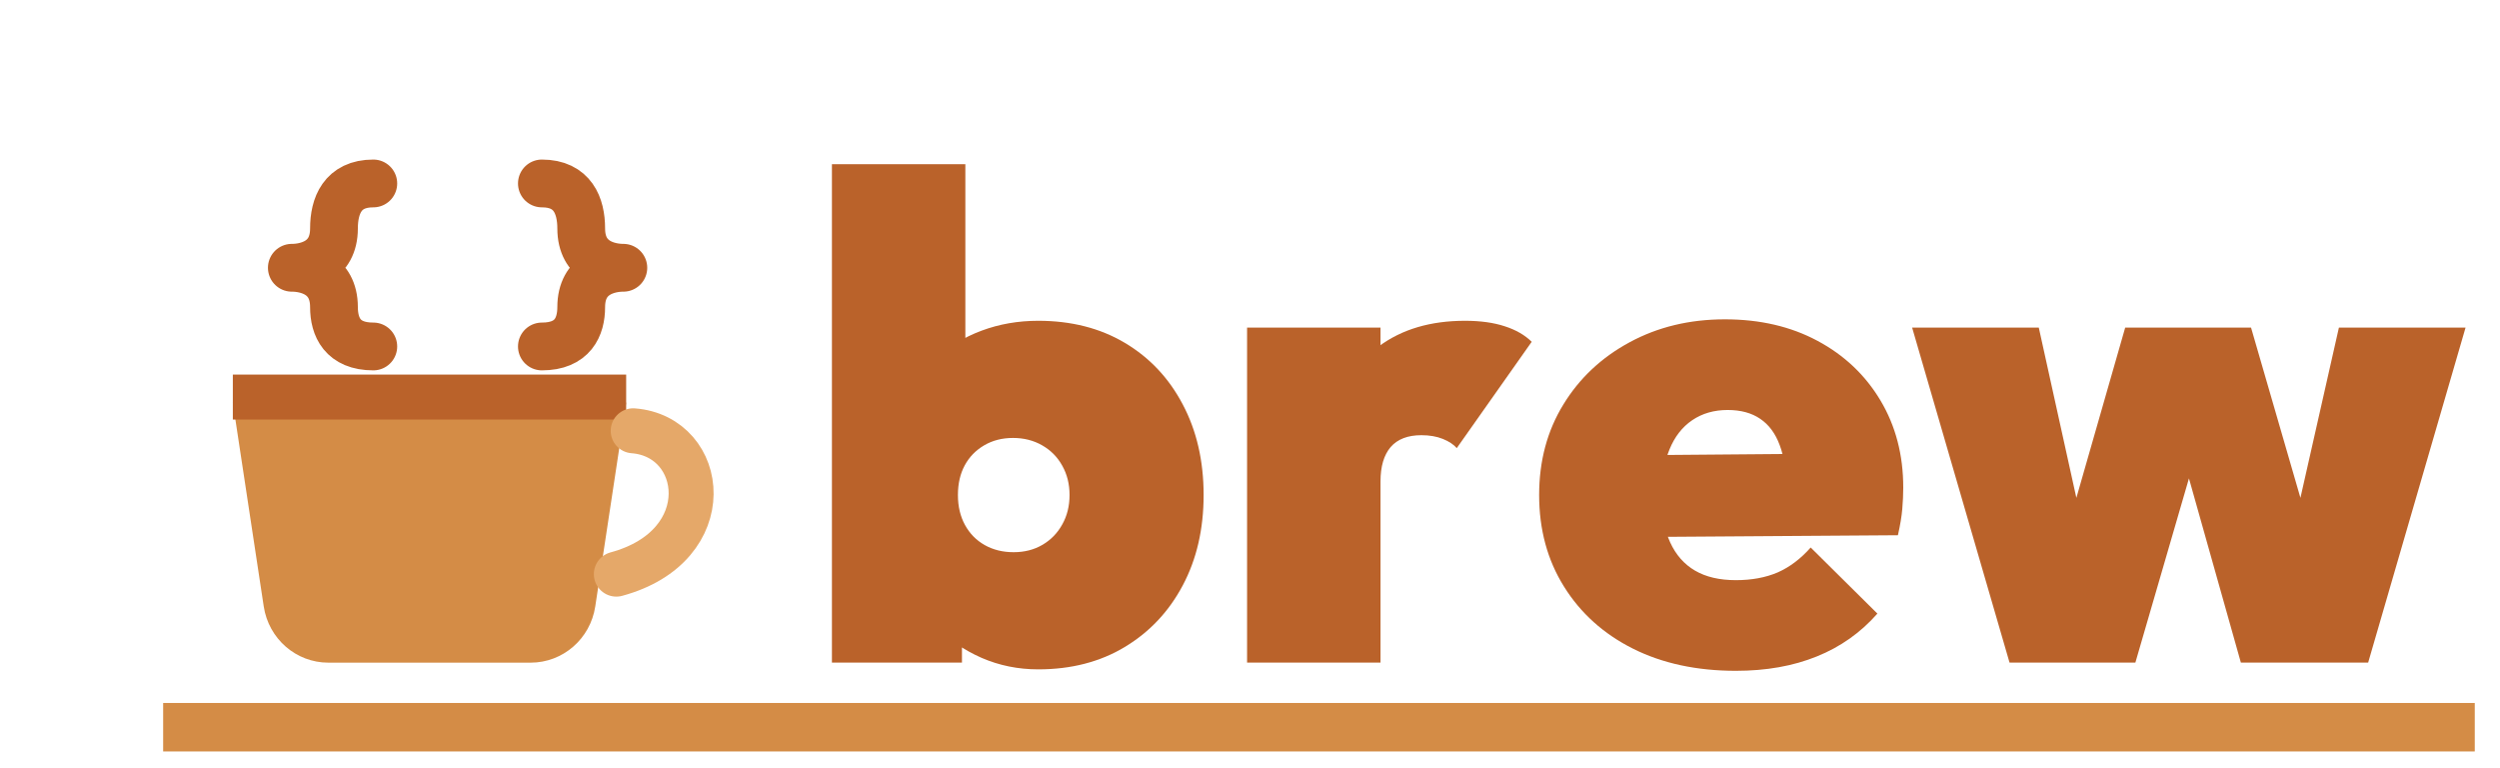
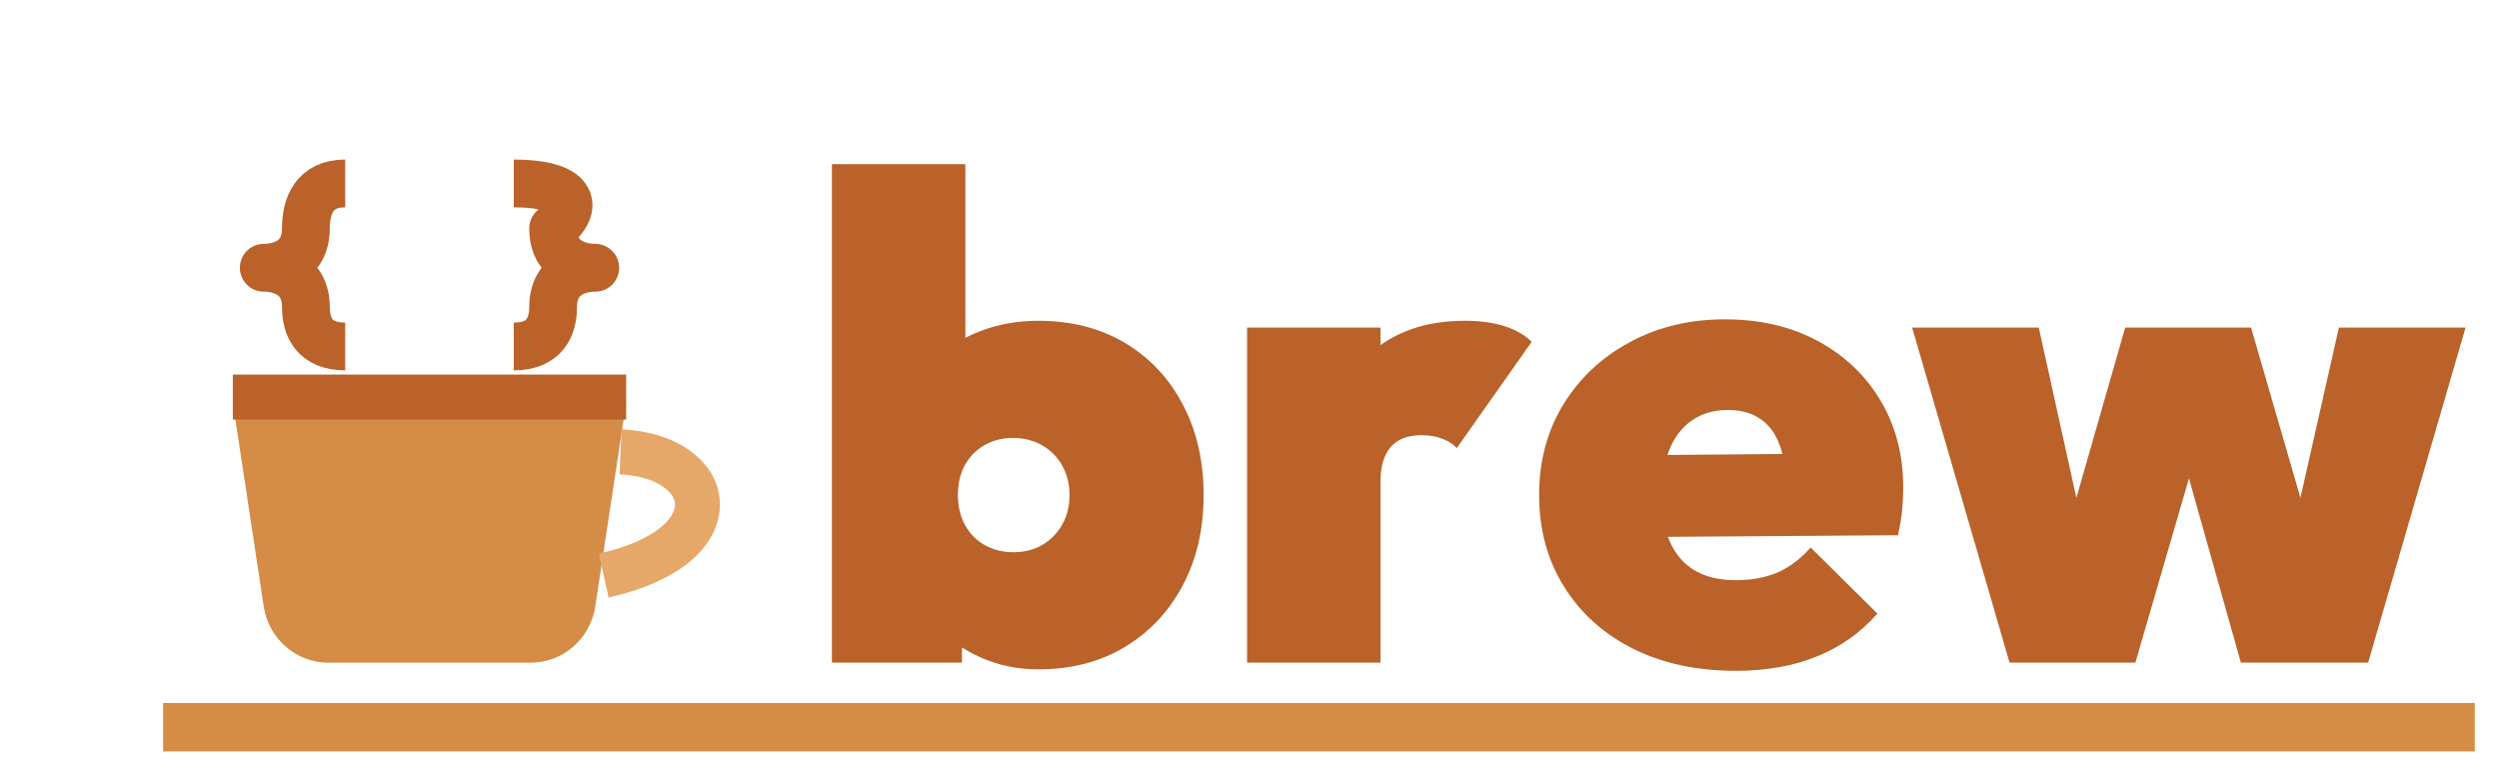
<svg xmlns="http://www.w3.org/2000/svg" viewBox="0 0 154.7 47.5" fill="none" role="img" aria-label="Brew">
  <g transform="translate(0.50,-1.17) scale(0.8696)">
    <path fill="#D48C46" d="M16 30h28l-2.2 14.5c-.35 2.3-2.3 4-4.6 4H22.8c-2.3 0-4.25-1.7-4.6-4L16 30z" />
    <path fill="#BA622A" d="M16 28h28v3.2H16z" />
-     <path fill="none" stroke="#E5A869" stroke-width="3.2" stroke-linecap="round" d="M44.5 32c5.2.4 6.2 8.2-1.2 10.2" />
-     <path fill="none" stroke="#BA622A" stroke-width="3.4" stroke-linecap="round" stroke-linejoin="round" d="M26 26c-2.2 0-2.8-1.4-2.8-2.8 0-2.4-2-2.8-3-2.8 1 0 3-.4 3-2.8C23.2 16 23.8 14.4 26 14.4" />
-     <path fill="none" stroke="#BA622A" stroke-width="3.4" stroke-linecap="round" stroke-linejoin="round" d="M38 26c2.2 0 2.8-1.4 2.8-2.8 0-2.4 2-2.8 3-2.8-1 0-3-.4-3-2.8C40.8 16 40.2 14.4 38 14.4" />
+     <path fill="none" stroke="#E5A869" stroke-width="3.2" stroke-linecap="butt" stroke-linejoin="miter" d="M43.6 33.5C50.4 33.8 51.8 40.2 42.4 42.3" />
+     <path fill="none" stroke="#BA622A" stroke-width="3.4" stroke-linecap="butt" stroke-linejoin="round" d="M24 26c-2.2 0-2.8-1.4-2.8-2.8 0-2.4-2-2.8-3-2.8 1 0 3-.4 3-2.8C21.2 16 21.8 14.4 24 14.4" />
+     <path fill="none" stroke="#BA622A" stroke-width="3.4" stroke-linecap="butt" stroke-linejoin="round" d="M36 26c2.2 0 2.8-1.4 2.8-2.8 0-2.4 2-2.8 3-2.8-1 0-3-.4-3-2.8C40.8 16 40.2 14.4 36 14.4" />
  </g>
  <path fill="#BA622A" d="M64.27 41.42Q62.41 41.42 60.77 40.71Q59.13 39.99 57.99 38.79Q56.85 37.59 56.52 36.15V24.69Q56.85 23.26 57.99 22.17Q59.13 21.07 60.77 20.46Q62.41 19.85 64.27 19.85Q67.34 19.85 69.64 21.22Q71.94 22.59 73.22 25.03Q74.51 27.47 74.51 30.63Q74.51 33.79 73.22 36.22Q71.94 38.64 69.64 40.03Q67.34 41.42 64.27 41.42ZM51.50 41.00V10.16H59.76V25.37L58.41 30.38L59.55 35.44V41.00ZM62.75 34.17Q63.76 34.17 64.54 33.71Q65.32 33.25 65.76 32.45Q66.21 31.65 66.21 30.63Q66.21 29.62 65.76 28.82Q65.32 28.02 64.52 27.56Q63.72 27.10 62.71 27.10Q61.70 27.10 60.92 27.56Q60.14 28.02 59.72 28.80Q59.30 29.58 59.30 30.63Q59.30 31.69 59.74 32.49Q60.18 33.29 60.96 33.73Q61.74 34.17 62.75 34.17Z" />
  <path fill="#BA622A" d="M77.20 41.00V20.27H85.46V41.00ZM85.46 29.79 81.63 26.38Q83.23 23.01 85.36 21.43Q87.49 19.85 90.69 19.85Q92.12 19.85 93.15 20.19Q94.18 20.52 94.82 21.15L90.18 27.73Q89.89 27.39 89.32 27.16Q88.75 26.93 87.99 26.93Q86.73 26.93 86.09 27.66Q85.46 28.40 85.46 29.79Z" />
  <path fill="#BA622A" d="M107.46 41.51Q103.83 41.51 101.09 40.14Q98.36 38.77 96.82 36.30Q95.28 33.84 95.28 30.63Q95.28 27.47 96.78 25.03Q98.27 22.59 100.88 21.18Q103.50 19.76 106.78 19.76Q110.03 19.76 112.51 21.09Q115.00 22.42 116.41 24.78Q117.82 27.14 117.82 30.17Q117.82 30.80 117.76 31.50Q117.70 32.19 117.49 33.12L98.78 33.25V28.19L114.41 28.06L110.58 30.30Q110.58 28.61 110.17 27.54Q109.77 26.46 108.97 25.92Q108.17 25.37 106.95 25.37Q105.69 25.37 104.76 26.00Q103.83 26.63 103.35 27.81Q102.86 28.99 102.86 30.68Q102.86 32.40 103.39 33.56Q103.92 34.72 104.93 35.31Q105.94 35.90 107.46 35.90Q108.93 35.90 110.05 35.42Q111.16 34.93 112.09 33.88L116.22 37.97Q114.66 39.74 112.47 40.62Q110.28 41.51 107.46 41.51Z" />
  <path fill="#BA622A" d="M124.40 41.00 118.37 20.27H126.21L129.54 35.35L127.22 35.40L131.56 20.27H139.35L143.74 35.40L141.38 35.35L144.79 20.27H152.63L146.60 41.00H138.72L134.68 26.67H136.36L132.19 41.00Z" />
  <rect x="10.1" y="43.5" width="143.1" height="3.0" fill="#D48C46" />
</svg>
